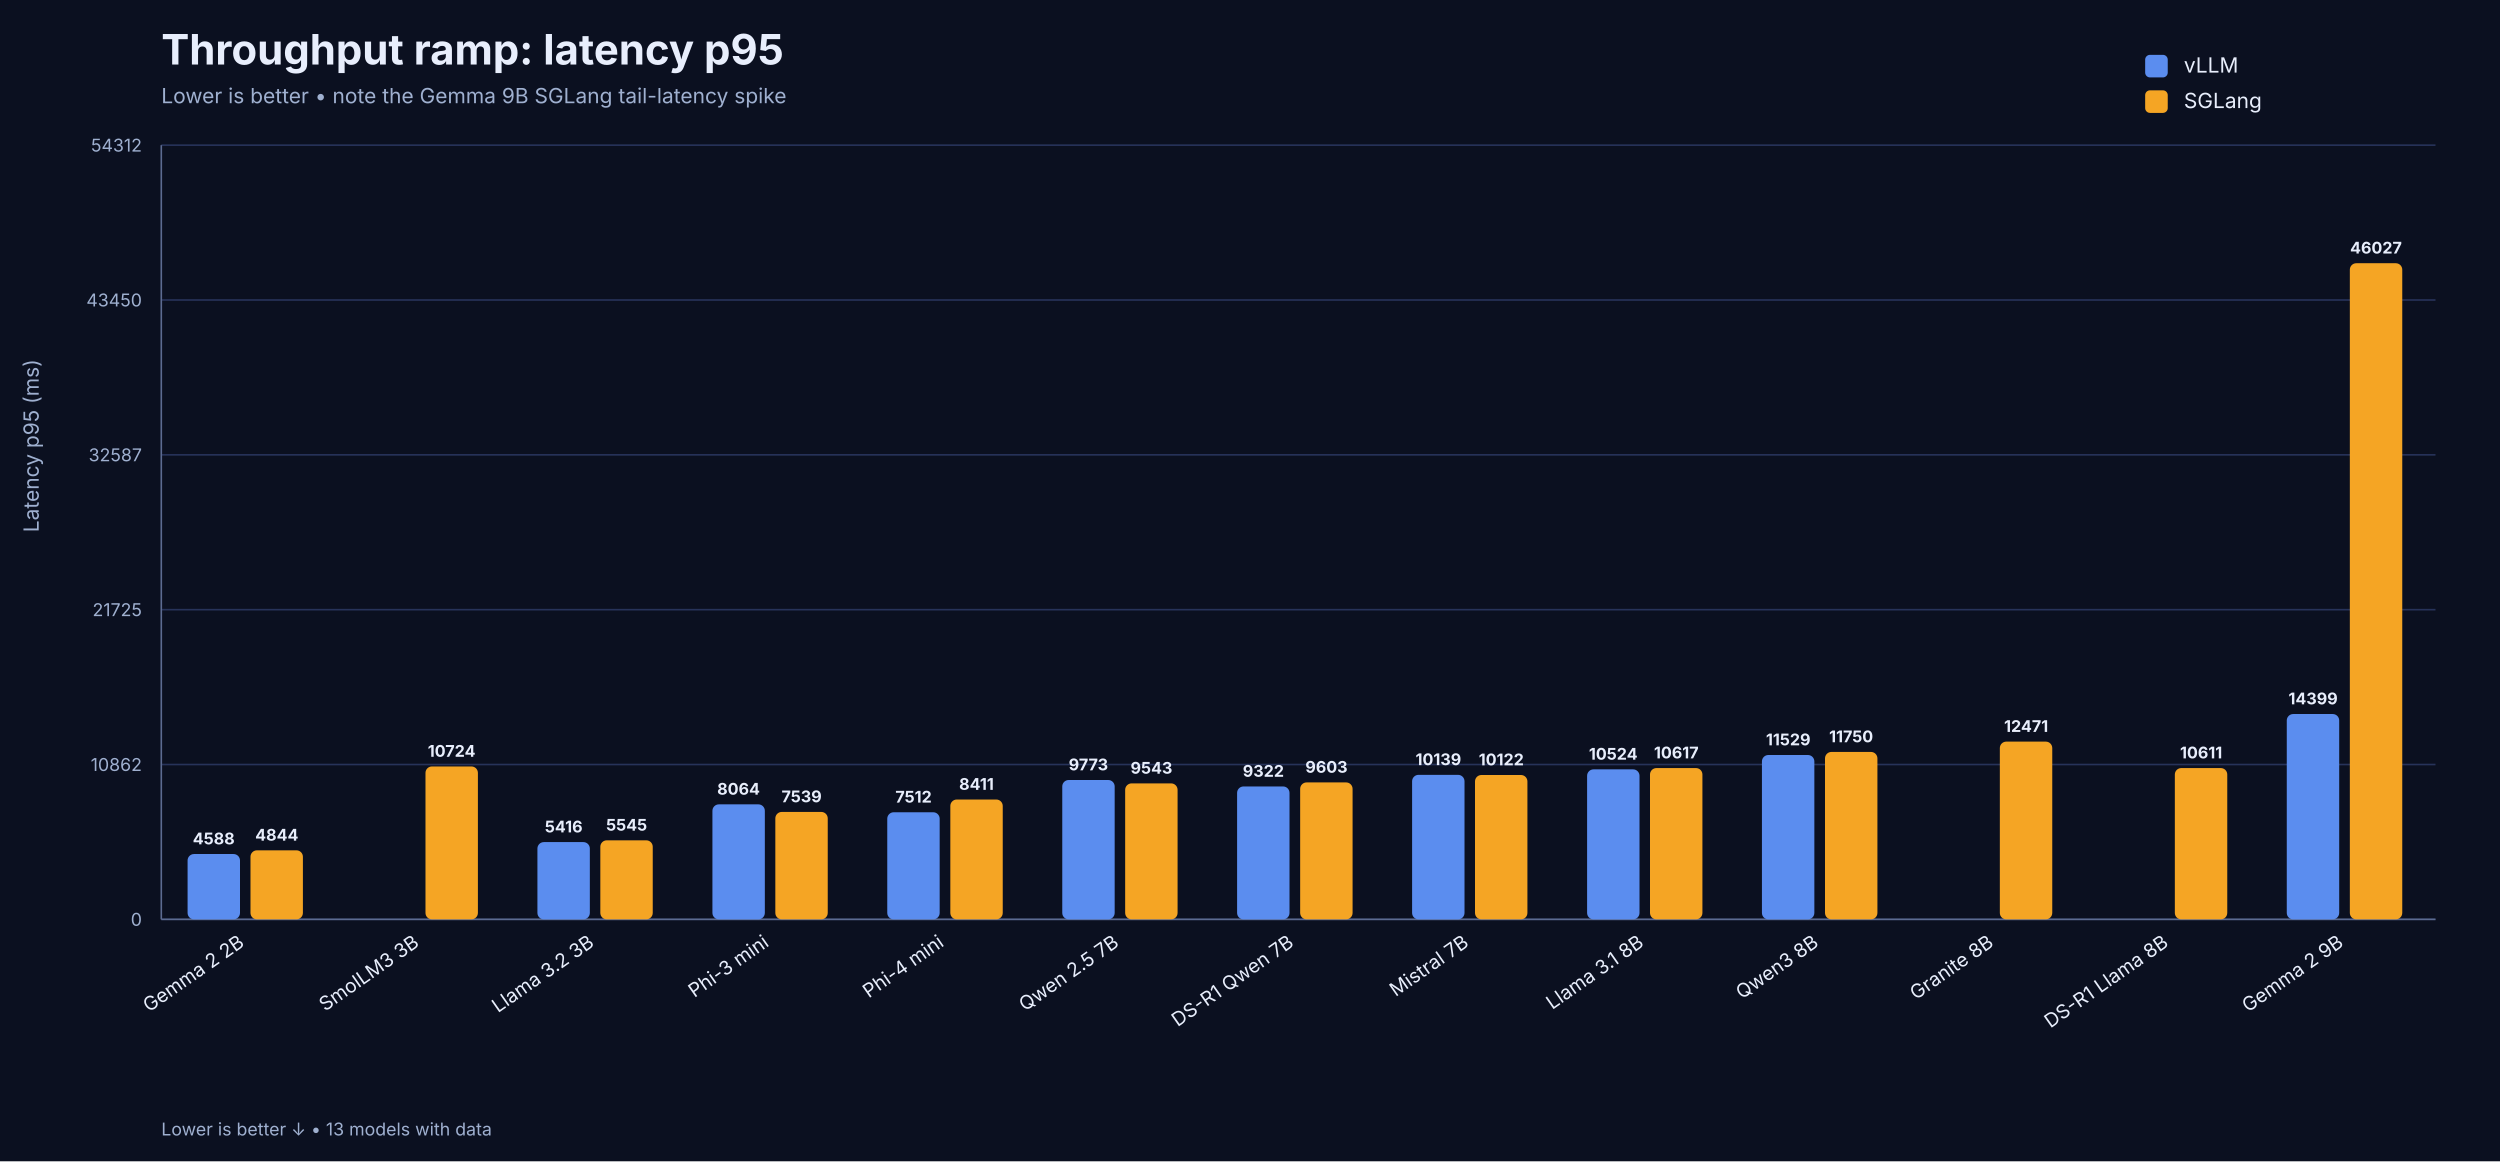
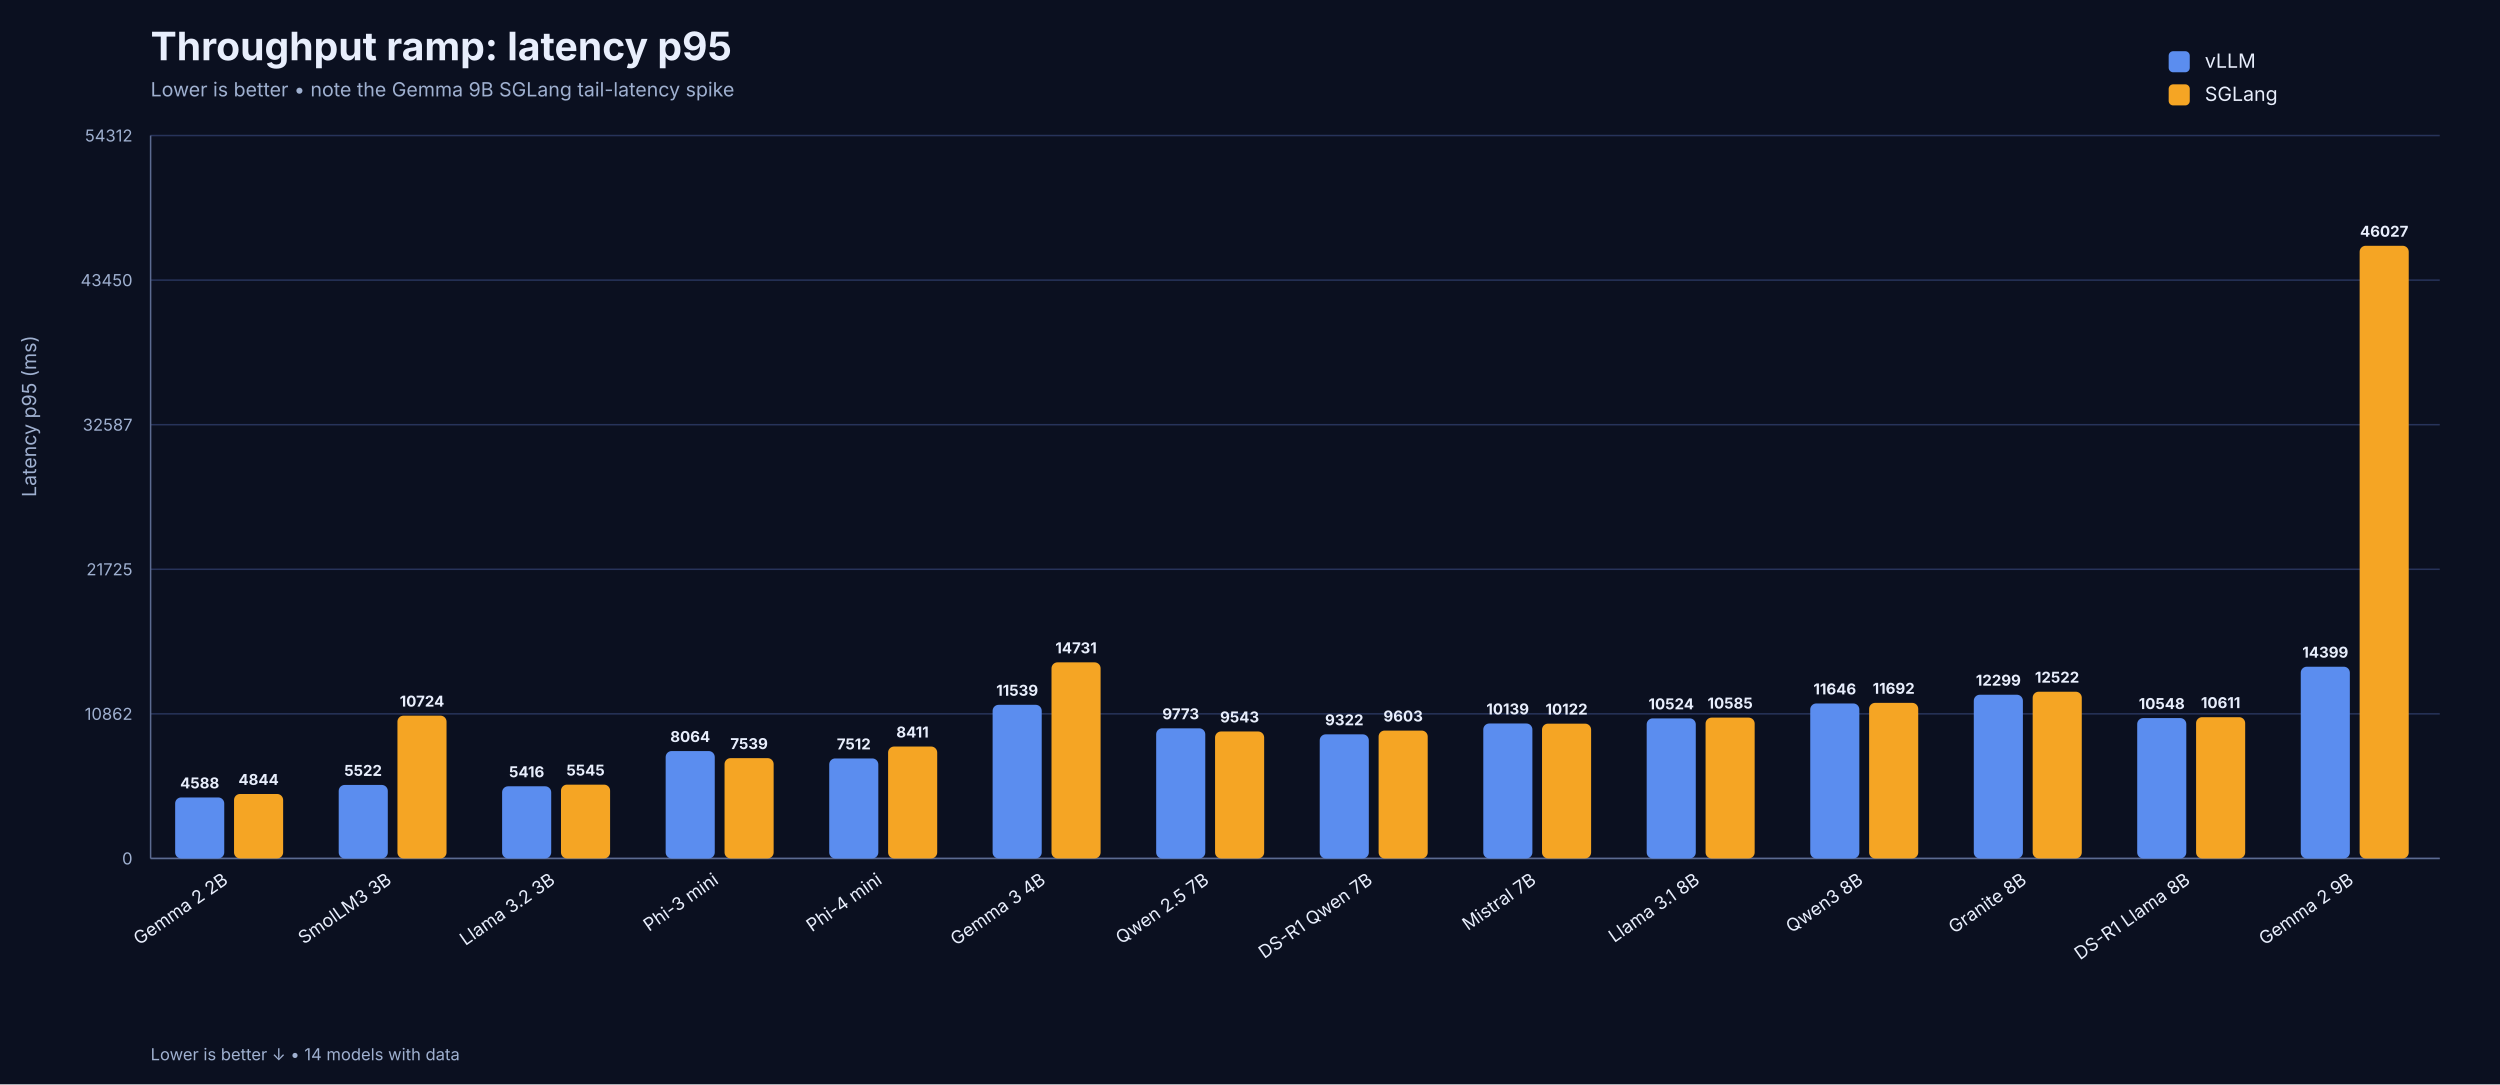
- <svg xmlns="http://www.w3.org/2000/svg" width="1550" height="720" viewBox="0 0 1550 720">
+ <svg xmlns="http://www.w3.org/2000/svg" width="1660" height="720" viewBox="0 0 1660 720">
  <style>text{font-family:system-ui,-apple-system,sans-serif;fill:#e8eefc}.muted{fill:#9fb0d0}.small{font-size:11px}.label{font-size:13px}.title{font-size:26px;font-weight:700}.subtitle{font-size:13px}.axis{stroke:#5c6b91;stroke-width:1}.grid{stroke:#27335a;stroke-width:1}.value{font-size:10px;font-weight:700}.legend{font-size:13px}.xlbl{font-size:12px}</style>
-   <rect width="1550" height="720" fill="#0b1020" />
+   <rect width="1660" height="720" fill="#0b1020" />
  <text x="100" y="40" class="title">Throughput ramp: latency p95</text>
  <text x="100" y="64" class="subtitle muted">Lower is better • note the Gemma 9B SGLang tail-latency spike</text>
-   <line x1="100" y1="570.0" x2="1510" y2="570.0" class="grid" />
+   <line x1="100" y1="570.0" x2="1620" y2="570.0" class="grid" />
  <text x="88" y="574.0" text-anchor="end" class="small muted">0</text>
-   <line x1="100" y1="474.0" x2="1510" y2="474.0" class="grid" />
+   <line x1="100" y1="474.0" x2="1620" y2="474.0" class="grid" />
  <text x="88" y="478.0" text-anchor="end" class="small muted">10862</text>
-   <line x1="100" y1="378.0" x2="1510" y2="378.0" class="grid" />
+   <line x1="100" y1="378.0" x2="1620" y2="378.0" class="grid" />
  <text x="88" y="382.0" text-anchor="end" class="small muted">21725</text>
-   <line x1="100" y1="282.0" x2="1510" y2="282.0" class="grid" />
+   <line x1="100" y1="282.0" x2="1620" y2="282.0" class="grid" />
  <text x="88" y="286.0" text-anchor="end" class="small muted">32587</text>
-   <line x1="100" y1="186.0" x2="1510" y2="186.0" class="grid" />
+   <line x1="100" y1="186.0" x2="1620" y2="186.0" class="grid" />
  <text x="88" y="190.0" text-anchor="end" class="small muted">43450</text>
-   <line x1="100" y1="90.0" x2="1510" y2="90.0" class="grid" />
+   <line x1="100" y1="90.0" x2="1620" y2="90.0" class="grid" />
  <text x="88" y="94.0" text-anchor="end" class="small muted">54312</text>
  <line x1="100" y1="90" x2="100" y2="570" class="axis" />
-   <line x1="100" y1="570" x2="1510" y2="570" class="axis" />
-   <rect x="116.3" y="529.5" width="32.5" height="40.5" rx="4" fill="#5B8DEF" />
-   <text x="132.5" y="523.5" text-anchor="middle" class="value">4588</text>
-   <rect x="155.3" y="527.2" width="32.5" height="42.8" rx="4" fill="#F5A524" />
-   <text x="171.6" y="521.2" text-anchor="middle" class="value">4844</text>
+   <line x1="100" y1="570" x2="1620" y2="570" class="axis" />
+   <rect x="116.3" y="529.5" width="32.6" height="40.5" rx="4" fill="#5B8DEF" />
+   <text x="132.6" y="523.5" text-anchor="middle" class="value">4588</text>
+   <rect x="155.4" y="527.2" width="32.6" height="42.8" rx="4" fill="#F5A524" />
+   <text x="171.7" y="521.2" text-anchor="middle" class="value">4844</text>
  <text x="152.1" y="586" text-anchor="end" transform="rotate(-35 152.1 586)" class="xlbl">Gemma 2 2B</text>
-   <rect x="263.8" y="475.2" width="32.5" height="94.8" rx="4" fill="#F5A524" />
-   <text x="280.0" y="469.2" text-anchor="middle" class="value">10724</text>
-   <text x="260.5" y="586" text-anchor="end" transform="rotate(-35 260.5 586)" class="xlbl">SmolLM3 3B</text>
-   <rect x="333.2" y="522.1" width="32.5" height="47.9" rx="4" fill="#5B8DEF" />
-   <text x="349.5" y="516.1" text-anchor="middle" class="value">5416</text>
-   <rect x="372.2" y="521.0" width="32.5" height="49.0" rx="4" fill="#F5A524" />
-   <text x="388.5" y="515.0" text-anchor="middle" class="value">5545</text>
-   <text x="369.0" y="586" text-anchor="end" transform="rotate(-35 369.0 586)" class="xlbl">Llama 3.2 3B</text>
-   <rect x="441.7" y="498.7" width="32.5" height="71.3" rx="4" fill="#5B8DEF" />
-   <text x="457.9" y="492.7" text-anchor="middle" class="value">8064</text>
-   <rect x="480.7" y="503.4" width="32.5" height="66.6" rx="4" fill="#F5A524" />
-   <text x="497.0" y="497.4" text-anchor="middle" class="value">7539</text>
-   <text x="477.4" y="586" text-anchor="end" transform="rotate(-35 477.4 586)" class="xlbl">Phi-3 mini</text>
-   <rect x="550.1" y="503.6" width="32.5" height="66.4" rx="4" fill="#5B8DEF" />
-   <text x="566.4" y="497.6" text-anchor="middle" class="value">7512</text>
-   <rect x="589.2" y="495.7" width="32.5" height="74.3" rx="4" fill="#F5A524" />
-   <text x="605.4" y="489.7" text-anchor="middle" class="value">8411</text>
-   <text x="585.9" y="586" text-anchor="end" transform="rotate(-35 585.9 586)" class="xlbl">Phi-4 mini</text>
-   <rect x="658.6" y="483.6" width="32.5" height="86.4" rx="4" fill="#5B8DEF" />
-   <text x="674.8" y="477.6" text-anchor="middle" class="value">9773</text>
-   <rect x="697.6" y="485.7" width="32.5" height="84.3" rx="4" fill="#F5A524" />
-   <text x="713.9" y="479.7" text-anchor="middle" class="value">9543</text>
-   <text x="694.4" y="586" text-anchor="end" transform="rotate(-35 694.4 586)" class="xlbl">Qwen 2.5 7B</text>
-   <rect x="767.0" y="487.6" width="32.5" height="82.4" rx="4" fill="#5B8DEF" />
-   <text x="783.3" y="481.6" text-anchor="middle" class="value">9322</text>
-   <rect x="806.1" y="485.1" width="32.5" height="84.9" rx="4" fill="#F5A524" />
-   <text x="822.4" y="479.1" text-anchor="middle" class="value">9603</text>
-   <text x="802.8" y="586" text-anchor="end" transform="rotate(-35 802.8 586)" class="xlbl">DS-R1 Qwen 7B</text>
-   <rect x="875.5" y="480.4" width="32.5" height="89.6" rx="4" fill="#5B8DEF" />
-   <text x="891.8" y="474.4" text-anchor="middle" class="value">10139</text>
-   <rect x="914.5" y="480.5" width="32.5" height="89.5" rx="4" fill="#F5A524" />
-   <text x="930.8" y="474.5" text-anchor="middle" class="value">10122</text>
-   <text x="911.3" y="586" text-anchor="end" transform="rotate(-35 911.3 586)" class="xlbl">Mistral 7B</text>
-   <rect x="984.0" y="477.0" width="32.5" height="93.0" rx="4" fill="#5B8DEF" />
-   <text x="1000.2" y="471.0" text-anchor="middle" class="value">10524</text>
-   <rect x="1023.0" y="476.2" width="32.5" height="93.8" rx="4" fill="#F5A524" />
-   <text x="1039.3" y="470.2" text-anchor="middle" class="value">10617</text>
-   <text x="1019.8" y="586" text-anchor="end" transform="rotate(-35 1019.8 586)" class="xlbl">Llama 3.1 8B</text>
-   <rect x="1092.4" y="468.1" width="32.5" height="101.9" rx="4" fill="#5B8DEF" />
-   <text x="1108.7" y="462.1" text-anchor="middle" class="value">11529</text>
-   <rect x="1131.5" y="466.2" width="32.5" height="103.8" rx="4" fill="#F5A524" />
-   <text x="1147.7" y="460.2" text-anchor="middle" class="value">11750</text>
-   <text x="1128.2" y="586" text-anchor="end" transform="rotate(-35 1128.2 586)" class="xlbl">Qwen3 8B</text>
-   <rect x="1239.9" y="459.8" width="32.5" height="110.2" rx="4" fill="#F5A524" />
-   <text x="1256.2" y="453.8" text-anchor="middle" class="value">12471</text>
-   <text x="1236.7" y="586" text-anchor="end" transform="rotate(-35 1236.7 586)" class="xlbl">Granite 8B</text>
-   <rect x="1348.4" y="476.2" width="32.5" height="93.8" rx="4" fill="#F5A524" />
-   <text x="1364.7" y="470.2" text-anchor="middle" class="value">10611</text>
-   <text x="1345.1" y="586" text-anchor="end" transform="rotate(-35 1345.1 586)" class="xlbl">DS-R1 Llama 8B</text>
-   <rect x="1417.8" y="442.7" width="32.5" height="127.3" rx="4" fill="#5B8DEF" />
-   <text x="1434.1" y="436.7" text-anchor="middle" class="value">14399</text>
-   <rect x="1456.9" y="163.2" width="32.5" height="406.8" rx="4" fill="#F5A524" />
-   <text x="1473.1" y="157.2" text-anchor="middle" class="value">46027</text>
-   <text x="1453.6" y="586" text-anchor="end" transform="rotate(-35 1453.6 586)" class="xlbl">Gemma 2 9B</text>
-   <rect x="1330" y="34" width="14" height="14" rx="3" fill="#5B8DEF" />
-   <text x="1354" y="45" class="legend">vLLM</text>
-   <rect x="1330" y="56" width="14" height="14" rx="3" fill="#F5A524" />
-   <text x="1354" y="67" class="legend">SGLang</text>
+   <rect x="224.9" y="521.2" width="32.6" height="48.8" rx="4" fill="#5B8DEF" />
+   <text x="241.1" y="515.2" text-anchor="middle" class="value">5522</text>
+   <rect x="263.9" y="475.2" width="32.6" height="94.8" rx="4" fill="#F5A524" />
+   <text x="280.2" y="469.2" text-anchor="middle" class="value">10724</text>
+   <text x="260.7" y="586" text-anchor="end" transform="rotate(-35 260.7 586)" class="xlbl">SmolLM3 3B</text>
+   <rect x="333.4" y="522.1" width="32.6" height="47.9" rx="4" fill="#5B8DEF" />
+   <text x="349.7" y="516.1" text-anchor="middle" class="value">5416</text>
+   <rect x="372.5" y="521.0" width="32.6" height="49.0" rx="4" fill="#F5A524" />
+   <text x="388.8" y="515.0" text-anchor="middle" class="value">5545</text>
+   <text x="369.3" y="586" text-anchor="end" transform="rotate(-35 369.3 586)" class="xlbl">Llama 3.2 3B</text>
+   <rect x="442.0" y="498.7" width="32.6" height="71.3" rx="4" fill="#5B8DEF" />
+   <text x="458.3" y="492.7" text-anchor="middle" class="value">8064</text>
+   <rect x="481.1" y="503.4" width="32.6" height="66.6" rx="4" fill="#F5A524" />
+   <text x="497.4" y="497.4" text-anchor="middle" class="value">7539</text>
+   <text x="477.8" y="586" text-anchor="end" transform="rotate(-35 477.8 586)" class="xlbl">Phi-3 mini</text>
+   <rect x="550.6" y="503.6" width="32.6" height="66.4" rx="4" fill="#5B8DEF" />
+   <text x="566.9" y="497.6" text-anchor="middle" class="value">7512</text>
+   <rect x="589.7" y="495.7" width="32.6" height="74.3" rx="4" fill="#F5A524" />
+   <text x="605.9" y="489.7" text-anchor="middle" class="value">8411</text>
+   <text x="586.4" y="586" text-anchor="end" transform="rotate(-35 586.4 586)" class="xlbl">Phi-4 mini</text>
+   <rect x="659.1" y="468.0" width="32.6" height="102.0" rx="4" fill="#5B8DEF" />
+   <text x="675.4" y="462.0" text-anchor="middle" class="value">11539</text>
+   <rect x="698.2" y="439.8" width="32.6" height="130.2" rx="4" fill="#F5A524" />
+   <text x="714.5" y="433.8" text-anchor="middle" class="value">14731</text>
+   <text x="695.0" y="586" text-anchor="end" transform="rotate(-35 695.0 586)" class="xlbl">Gemma 3 4B</text>
+   <rect x="767.7" y="483.6" width="32.6" height="86.4" rx="4" fill="#5B8DEF" />
+   <text x="784.0" y="477.6" text-anchor="middle" class="value">9773</text>
+   <rect x="806.8" y="485.7" width="32.6" height="84.3" rx="4" fill="#F5A524" />
+   <text x="823.1" y="479.7" text-anchor="middle" class="value">9543</text>
+   <text x="803.5" y="586" text-anchor="end" transform="rotate(-35 803.5 586)" class="xlbl">Qwen 2.5 7B</text>
+   <rect x="876.3" y="487.6" width="32.6" height="82.4" rx="4" fill="#5B8DEF" />
+   <text x="892.6" y="481.6" text-anchor="middle" class="value">9322</text>
+   <rect x="915.4" y="485.1" width="32.6" height="84.9" rx="4" fill="#F5A524" />
+   <text x="931.7" y="479.1" text-anchor="middle" class="value">9603</text>
+   <text x="912.1" y="586" text-anchor="end" transform="rotate(-35 912.1 586)" class="xlbl">DS-R1 Qwen 7B</text>
+   <rect x="984.9" y="480.4" width="32.6" height="89.6" rx="4" fill="#5B8DEF" />
+   <text x="1001.1" y="474.4" text-anchor="middle" class="value">10139</text>
+   <rect x="1023.9" y="480.5" width="32.6" height="89.5" rx="4" fill="#F5A524" />
+   <text x="1040.2" y="474.5" text-anchor="middle" class="value">10122</text>
+   <text x="1020.7" y="586" text-anchor="end" transform="rotate(-35 1020.7 586)" class="xlbl">Mistral 7B</text>
+   <rect x="1093.4" y="477.0" width="32.6" height="93.0" rx="4" fill="#5B8DEF" />
+   <text x="1109.7" y="471.0" text-anchor="middle" class="value">10524</text>
+   <rect x="1132.5" y="476.5" width="32.6" height="93.5" rx="4" fill="#F5A524" />
+   <text x="1148.8" y="470.5" text-anchor="middle" class="value">10585</text>
+   <text x="1129.3" y="586" text-anchor="end" transform="rotate(-35 1129.3 586)" class="xlbl">Llama 3.1 8B</text>
+   <rect x="1202.0" y="467.1" width="32.6" height="102.9" rx="4" fill="#5B8DEF" />
+   <text x="1218.3" y="461.1" text-anchor="middle" class="value">11646</text>
+   <rect x="1241.1" y="466.7" width="32.6" height="103.3" rx="4" fill="#F5A524" />
+   <text x="1257.4" y="460.7" text-anchor="middle" class="value">11692</text>
+   <text x="1237.8" y="586" text-anchor="end" transform="rotate(-35 1237.8 586)" class="xlbl">Qwen3 8B</text>
+   <rect x="1310.6" y="461.3" width="32.6" height="108.7" rx="4" fill="#5B8DEF" />
+   <text x="1326.9" y="455.3" text-anchor="middle" class="value">12299</text>
+   <rect x="1349.7" y="459.3" width="32.6" height="110.7" rx="4" fill="#F5A524" />
+   <text x="1365.9" y="453.3" text-anchor="middle" class="value">12522</text>
+   <text x="1346.4" y="586" text-anchor="end" transform="rotate(-35 1346.4 586)" class="xlbl">Granite 8B</text>
+   <rect x="1419.1" y="476.8" width="32.6" height="93.2" rx="4" fill="#5B8DEF" />
+   <text x="1435.4" y="470.8" text-anchor="middle" class="value">10548</text>
+   <rect x="1458.2" y="476.2" width="32.6" height="93.8" rx="4" fill="#F5A524" />
+   <text x="1474.5" y="470.2" text-anchor="middle" class="value">10611</text>
+   <text x="1455.0" y="586" text-anchor="end" transform="rotate(-35 1455.0 586)" class="xlbl">DS-R1 Llama 8B</text>
+   <rect x="1527.7" y="442.7" width="32.6" height="127.3" rx="4" fill="#5B8DEF" />
+   <text x="1544.0" y="436.7" text-anchor="middle" class="value">14399</text>
+   <rect x="1566.8" y="163.2" width="32.6" height="406.8" rx="4" fill="#F5A524" />
+   <text x="1583.1" y="157.2" text-anchor="middle" class="value">46027</text>
+   <text x="1563.5" y="586" text-anchor="end" transform="rotate(-35 1563.5 586)" class="xlbl">Gemma 2 9B</text>
+   <rect x="1440" y="34" width="14" height="14" rx="3" fill="#5B8DEF" />
+   <text x="1464" y="45" class="legend">vLLM</text>
+   <rect x="1440" y="56" width="14" height="14" rx="3" fill="#F5A524" />
+   <text x="1464" y="67" class="legend">SGLang</text>
  <text x="24" y="330.0" transform="rotate(-90 24 330.0)" class="label muted">Latency p95 (ms)</text>
-   <text x="100" y="704" class="small muted">Lower is better ↓ • 13 models with data</text>
+   <text x="100" y="704" class="small muted">Lower is better ↓ • 14 models with data</text>
</svg>
